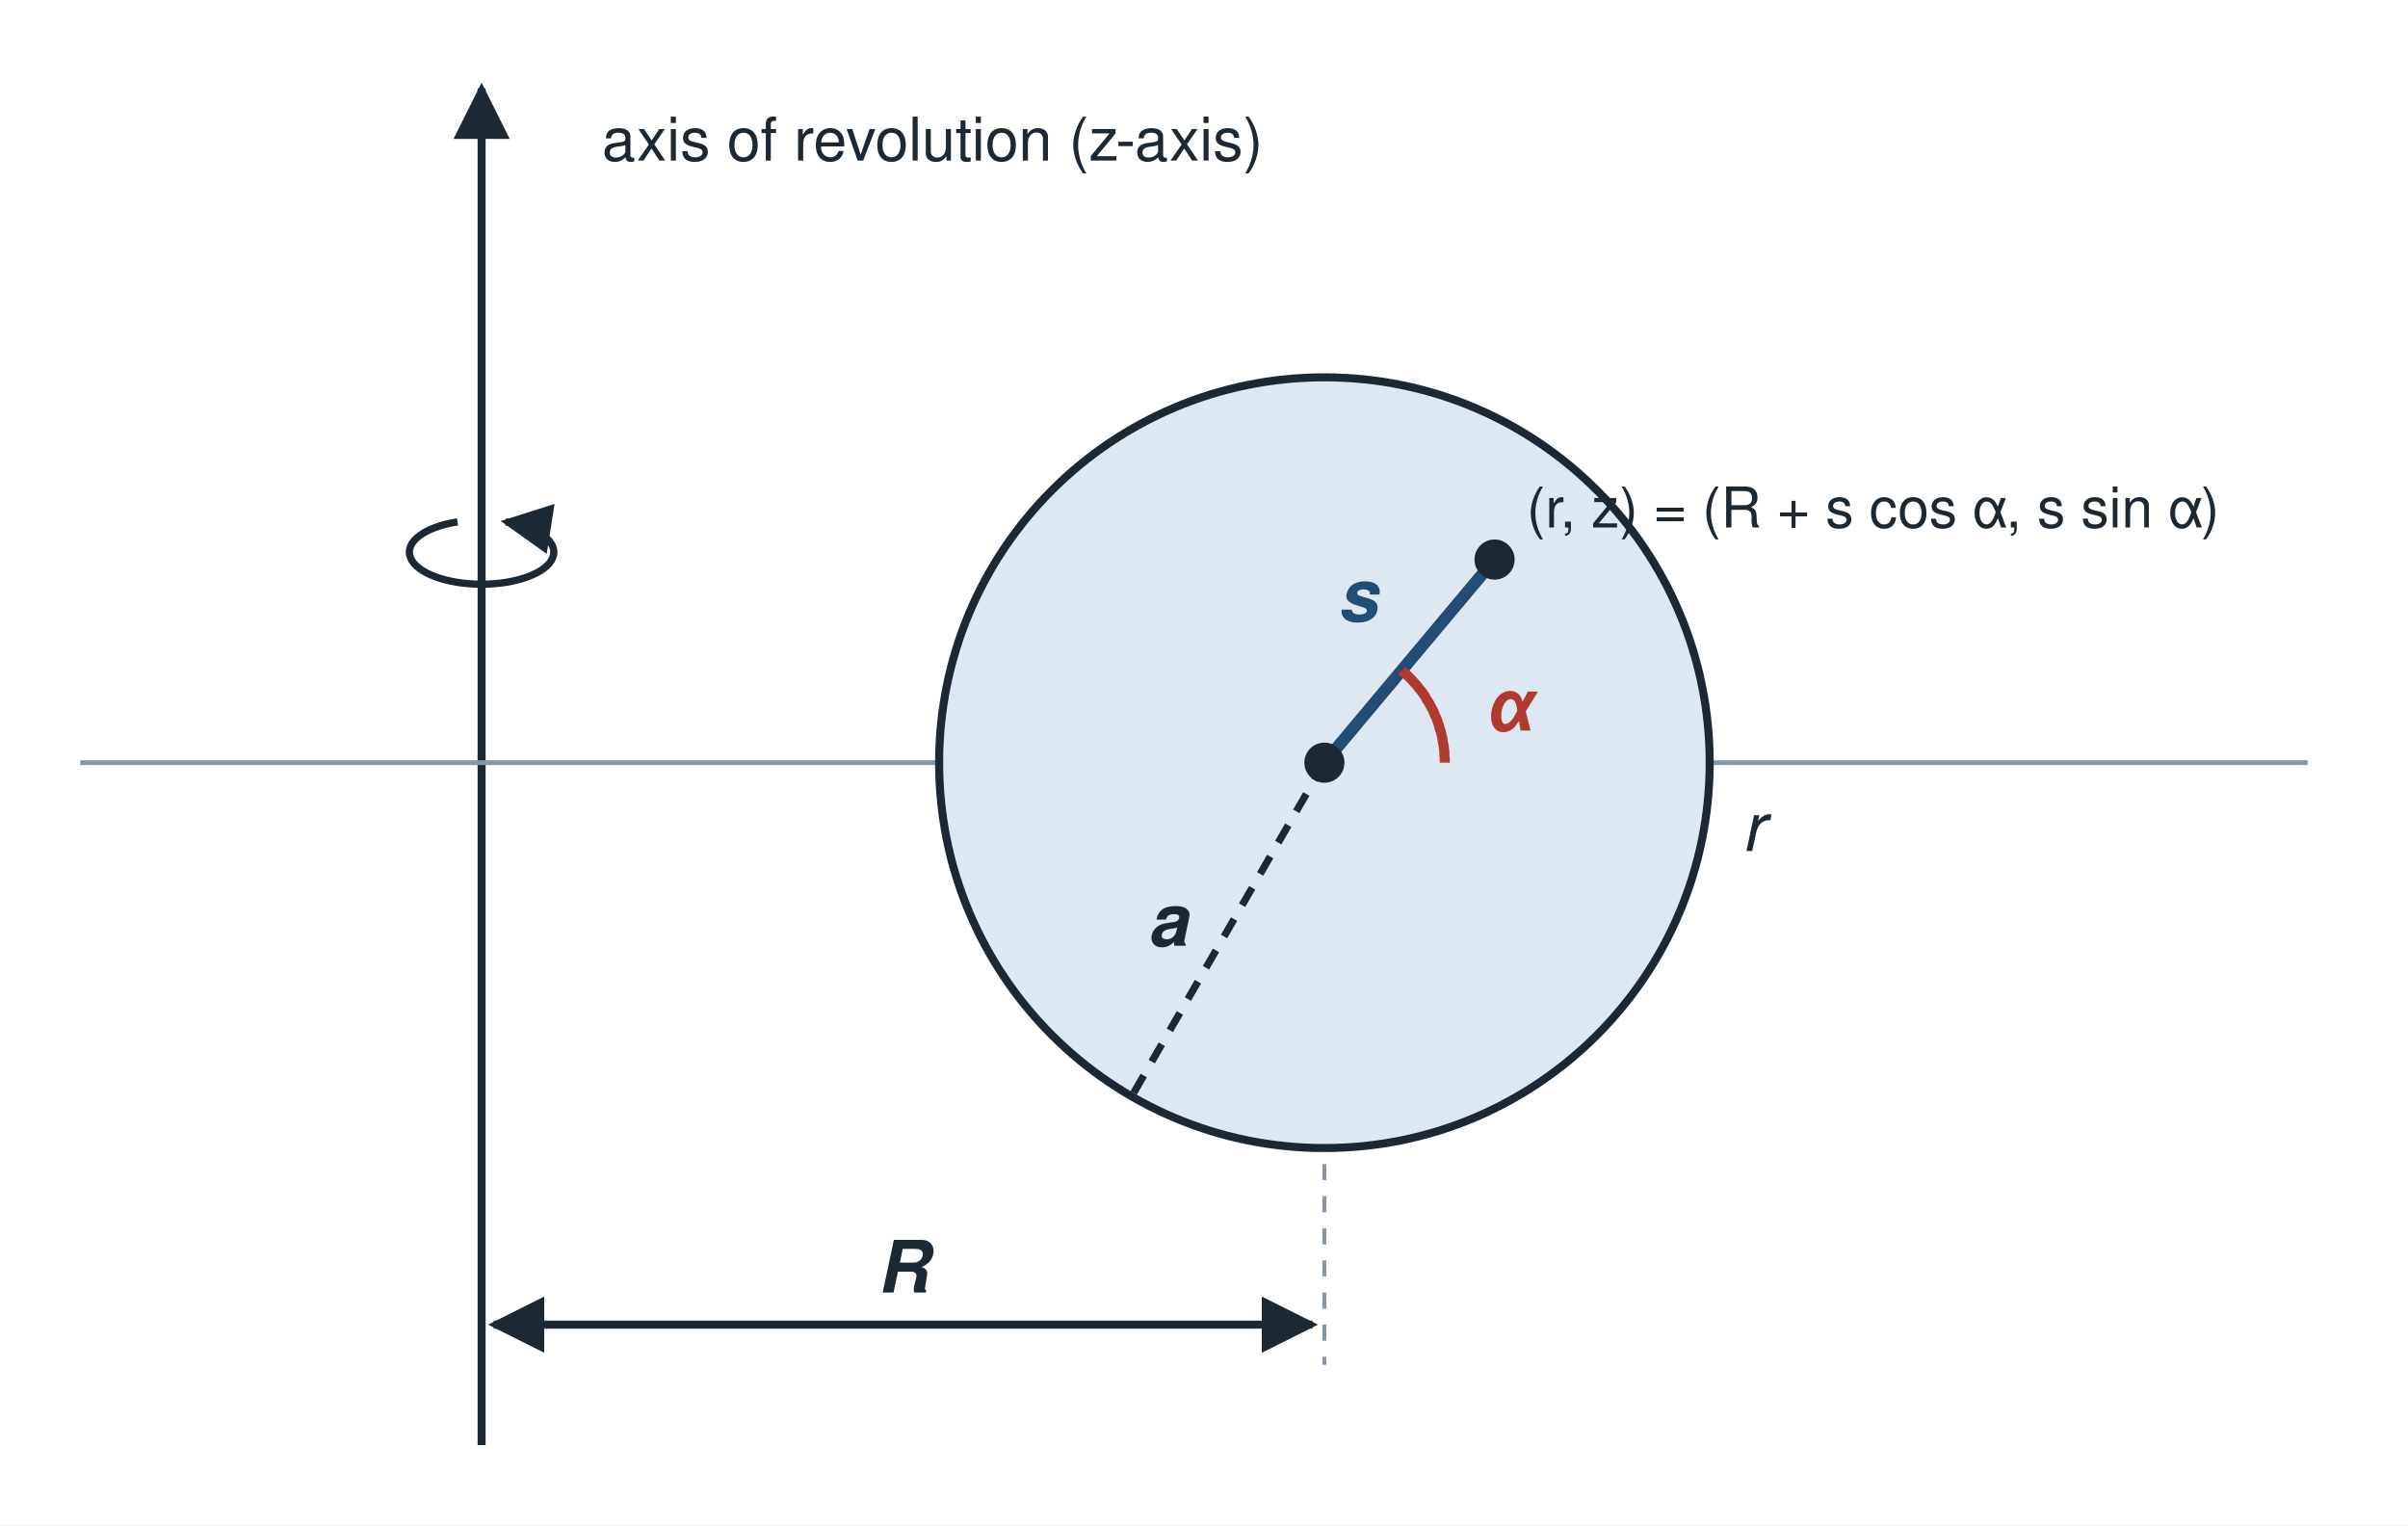
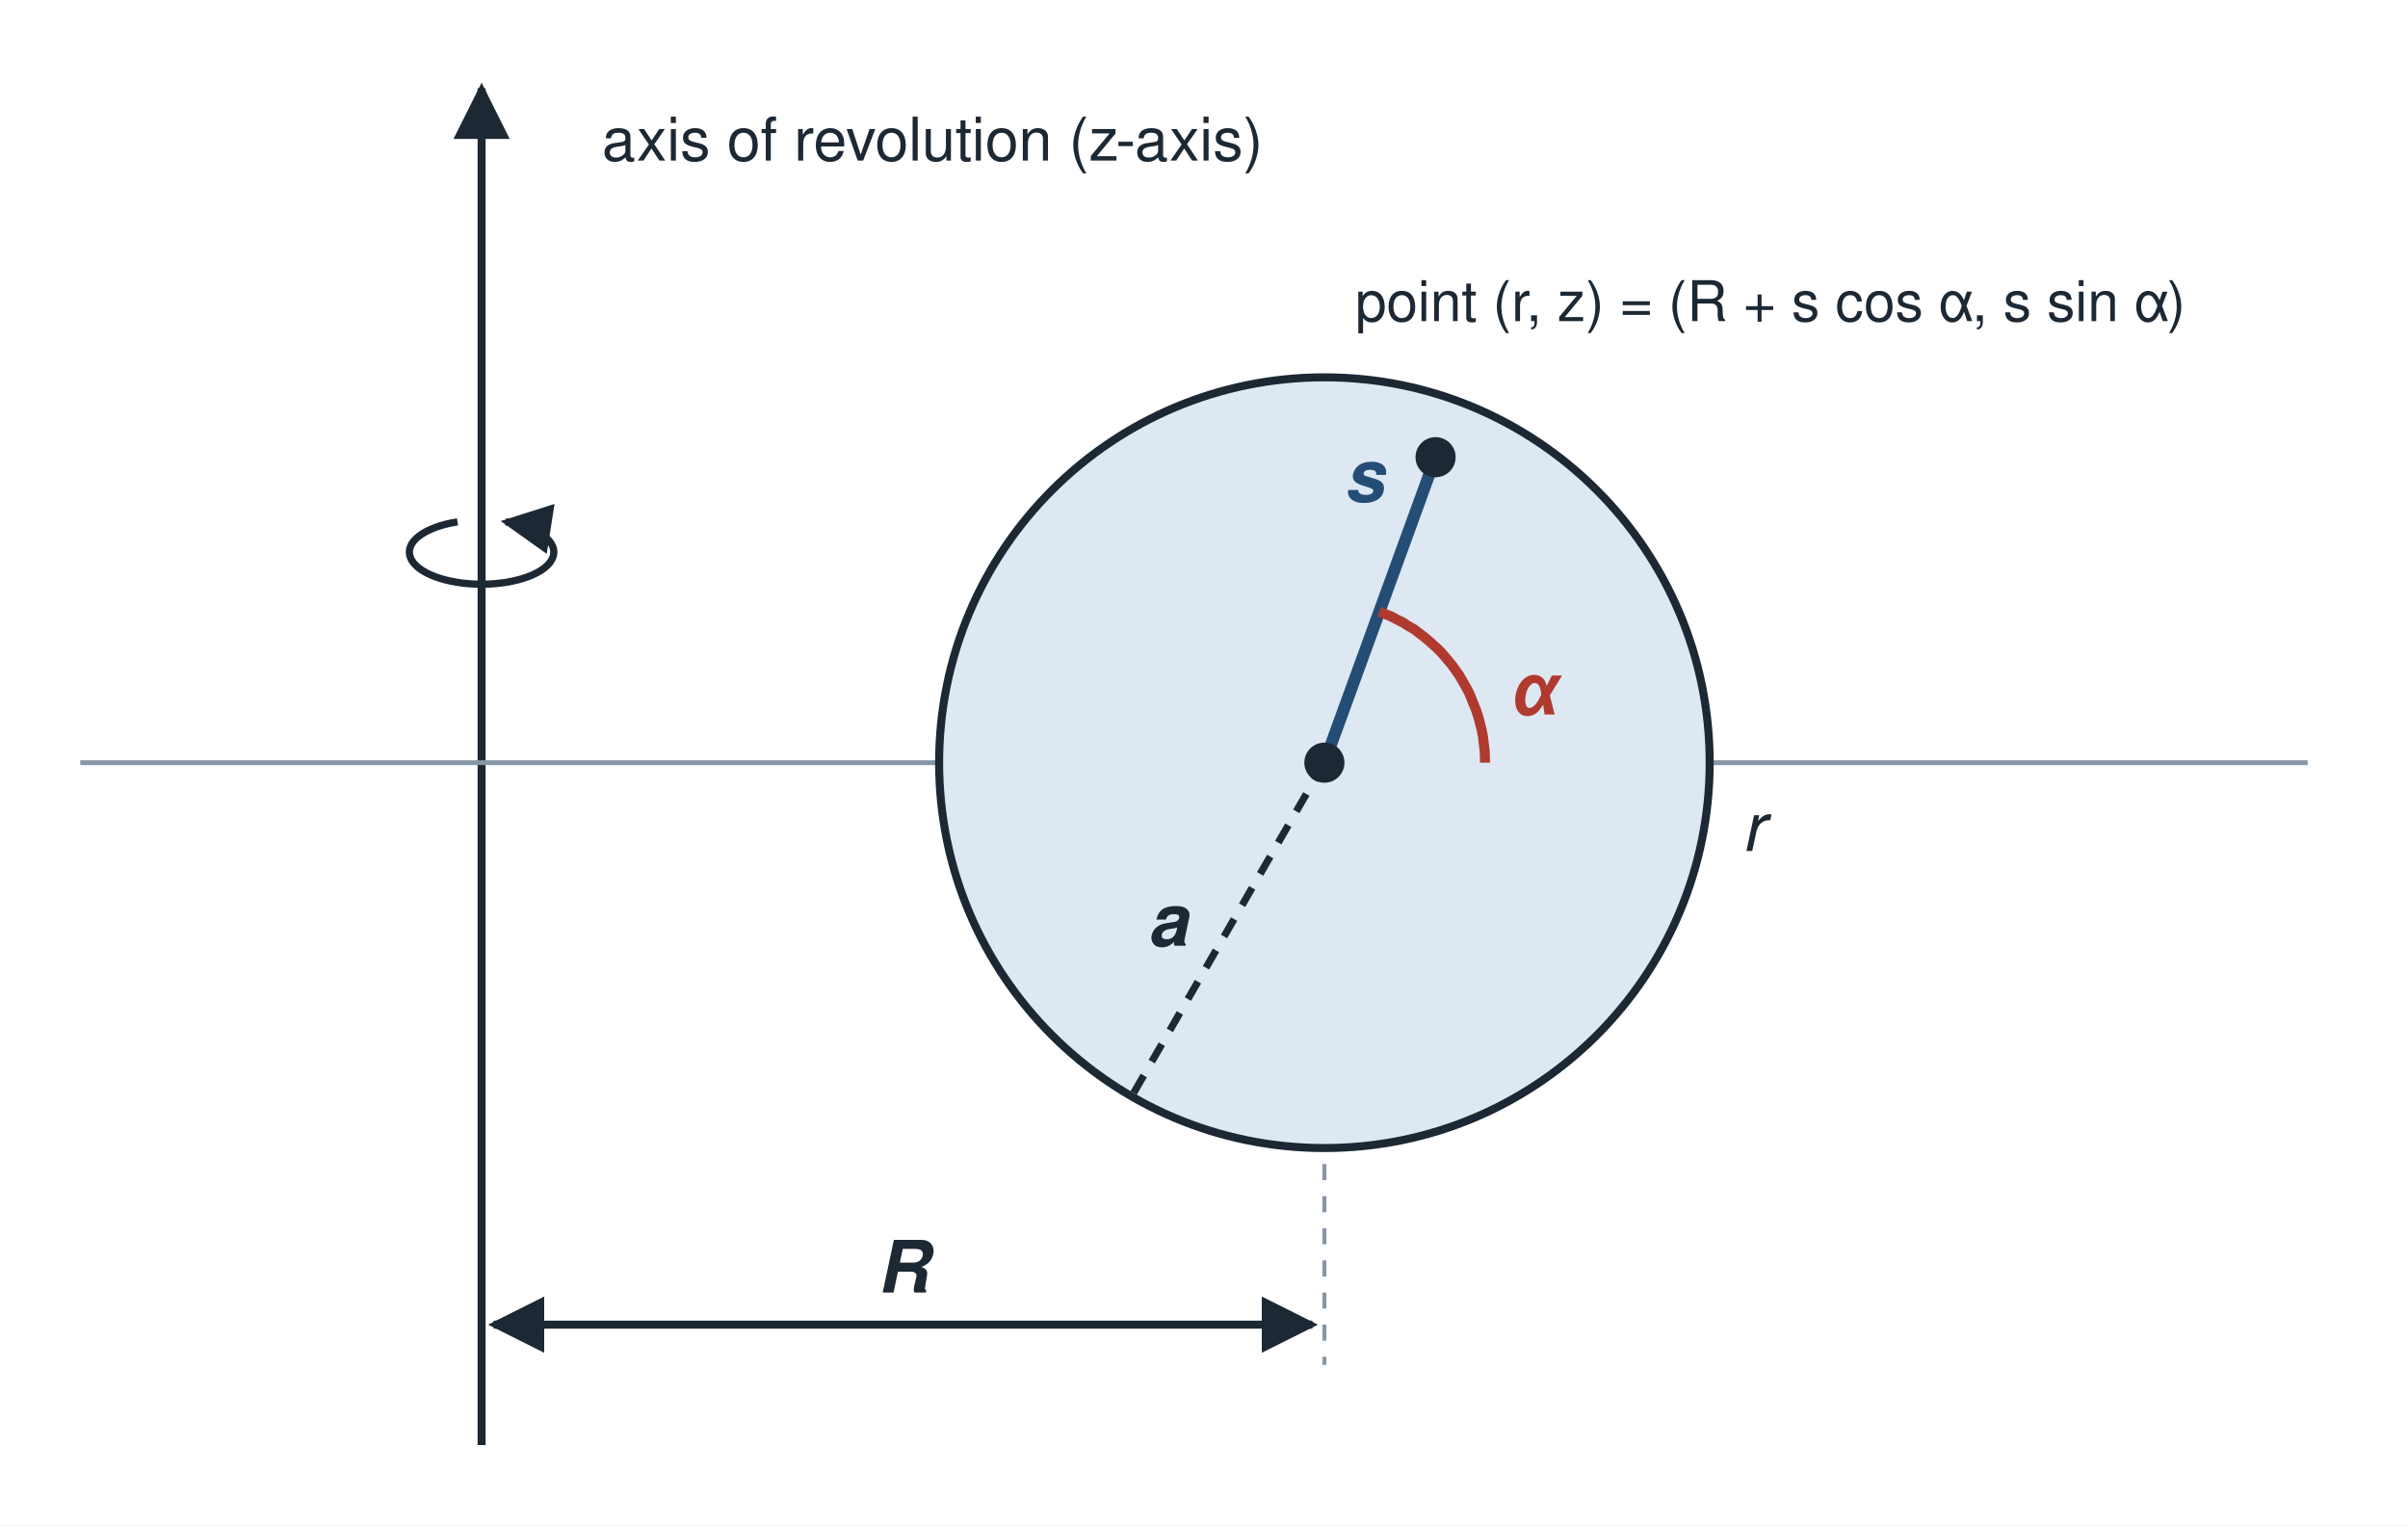
<svg xmlns="http://www.w3.org/2000/svg" viewBox="0 0 600 380" width="600" height="380" font-family="Helvetica, Arial, sans-serif" font-size="16" fill="#1c2833">
  <rect x="0" y="0" width="600" height="380" fill="#ffffff" />
  <defs>
    <marker id="ah" viewBox="0 0 10 10" refX="9" refY="5" markerWidth="7" markerHeight="7" orient="auto-start-reverse">
      <path d="M0,0 L10,5 L0,10 z" fill="#1c2833" />
    </marker>
    <marker id="ahg" viewBox="0 0 10 10" refX="9" refY="5" markerWidth="5" markerHeight="5" orient="auto-start-reverse">
      <path d="M0,0 L10,5 L0,10 z" fill="#2e7d4f" />
    </marker>
    <marker id="ahr" viewBox="0 0 10 10" refX="9" refY="5" markerWidth="5" markerHeight="5" orient="auto-start-reverse">
      <path d="M0,0 L10,5 L0,10 z" fill="#b03a2e" />
    </marker>
  </defs>
  <line x1="120.0" y1="360.0" x2="120.0" y2="22.0" stroke="#1c2833" stroke-width="2" marker-end="url(#ah)" stroke-opacity="1" />
  <line x1="20.0" y1="190.0" x2="575.0" y2="190.0" stroke="#8796a5" stroke-width="1.2" stroke-opacity="1" />
  <circle cx="-10.0" cy="190.0" r="0.0" fill="none" stroke="#1c2833" stroke-width="0" />
  <circle cx="330.0" cy="190.0" r="96.0" fill="#dde8f3" stroke="#1c2833" stroke-width="2" />
  <path d="M 114 130 A 18 8 0 1 0 126 130" fill="none" stroke="#1c2833" stroke-width="1.8" marker-end="url(#ah)" />
-   <line x1="330.0" y1="190.0" x2="372.4" y2="139.4" stroke="#244d76" stroke-width="3" stroke-opacity="1" />
-   <polyline points="360.0,190.0 360.0,189.1 359.9,188.3 359.9,187.4 359.8,186.5 359.7,185.7 359.5,184.8 359.4,183.9 359.2,183.1 359.0,182.2 358.7,181.4 358.5,180.6 358.2,179.7 357.9,178.9 357.5,178.1 357.2,177.3 356.8,176.5 356.4,175.8 356.0,175.0 355.5,174.3 355.1,173.5 354.6,172.8 354.1,172.1 353.5,171.4 353.0,170.7 352.4,170.1 351.8,169.4 351.2,168.8 350.6,168.2 349.9,167.6 349.3,167.0" fill="none" fill-opacity="1" stroke="#b03a2e" stroke-width="2.5" />
+   <line x1="330.0" y1="190.0" x2="357.7" y2="113.9" stroke="#244d76" stroke-width="3" stroke-opacity="1" />
+   <polyline points="370.0,190.0 370.0,188.4 369.9,186.7 369.7,185.1 369.5,183.5 369.2,181.9 368.8,180.3 368.4,178.8 367.9,177.2 367.3,175.7 366.7,174.2 366.1,172.7 365.3,171.2 364.5,169.8 363.7,168.4 362.8,167.1 361.8,165.7 360.8,164.5 359.7,163.2 358.6,162.0 357.4,160.9 356.2,159.8 355.0,158.8 353.7,157.8 352.4,156.8 351.0,156.0 349.6,155.1 348.2,154.4 346.7,153.6 345.2,153.0 343.7,152.4" fill="none" fill-opacity="1" stroke="#b03a2e" stroke-width="2.5" />
  <circle cx="330.0" cy="190.0" r="5" fill="#1c2833" />
-   <circle cx="372.4" cy="139.4" r="5" fill="#1c2833" />
+   <circle cx="357.7" cy="113.9" r="5" fill="#1c2833" />
  <line x1="123" y1="330" x2="327.0" y2="330" stroke="#1c2833" stroke-width="2" marker-start="url(#ah)" marker-end="url(#ah)" />
  <line x1="330.0" y1="290.0" x2="330.0" y2="340.0" stroke="#8796a5" stroke-width="1" stroke-dasharray="4 4" stroke-opacity="1" />
  <line x1="330.0" y1="190.0" x2="282.0" y2="273.1" stroke="#1c2833" stroke-width="1.8" stroke-dasharray="5 4" stroke-opacity="1" />
  <text x="150.0" y="40.0" text-anchor="start" font-size="15" fill="#1c2833">axis of revolution (z-axis)</text>
  <text x="225.0" y="322.0" text-anchor="middle" font-size="18" font-weight="bold" font-style="italic" fill="#1c2833">R</text>
-   <text x="343.2" y="154.7" text-anchor="end" font-size="18" font-weight="bold" font-style="italic" fill="#244d76">s</text>
-   <text x="370.0" y="182.0" text-anchor="start" font-size="18" font-weight="bold" font-style="italic" fill="#b03a2e">α</text>
+   <text x="344.8" y="124.9" text-anchor="end" font-size="18" font-weight="bold" font-style="italic" fill="#244d76">s</text>
+   <text x="376.0" y="178.0" text-anchor="start" font-size="18" font-weight="bold" font-style="italic" fill="#b03a2e">α</text>
  <text x="296.0" y="235.6" text-anchor="end" font-size="18" font-weight="bold" font-style="italic" fill="#1c2833">a</text>
-   <text x="380.4" y="131.4" text-anchor="start" font-size="14" fill="#1c2833">(r, z) = (R + s cos α, s sin α)</text>
+   <text x="337.7" y="80.0" text-anchor="start" font-size="14" fill="#1c2833">point (r, z) = (R + s cos α, s sin α)</text>
  <text x="434.0" y="212.0" text-anchor="start" font-size="17" font-style="italic" fill="#1c2833">r</text>
</svg>
